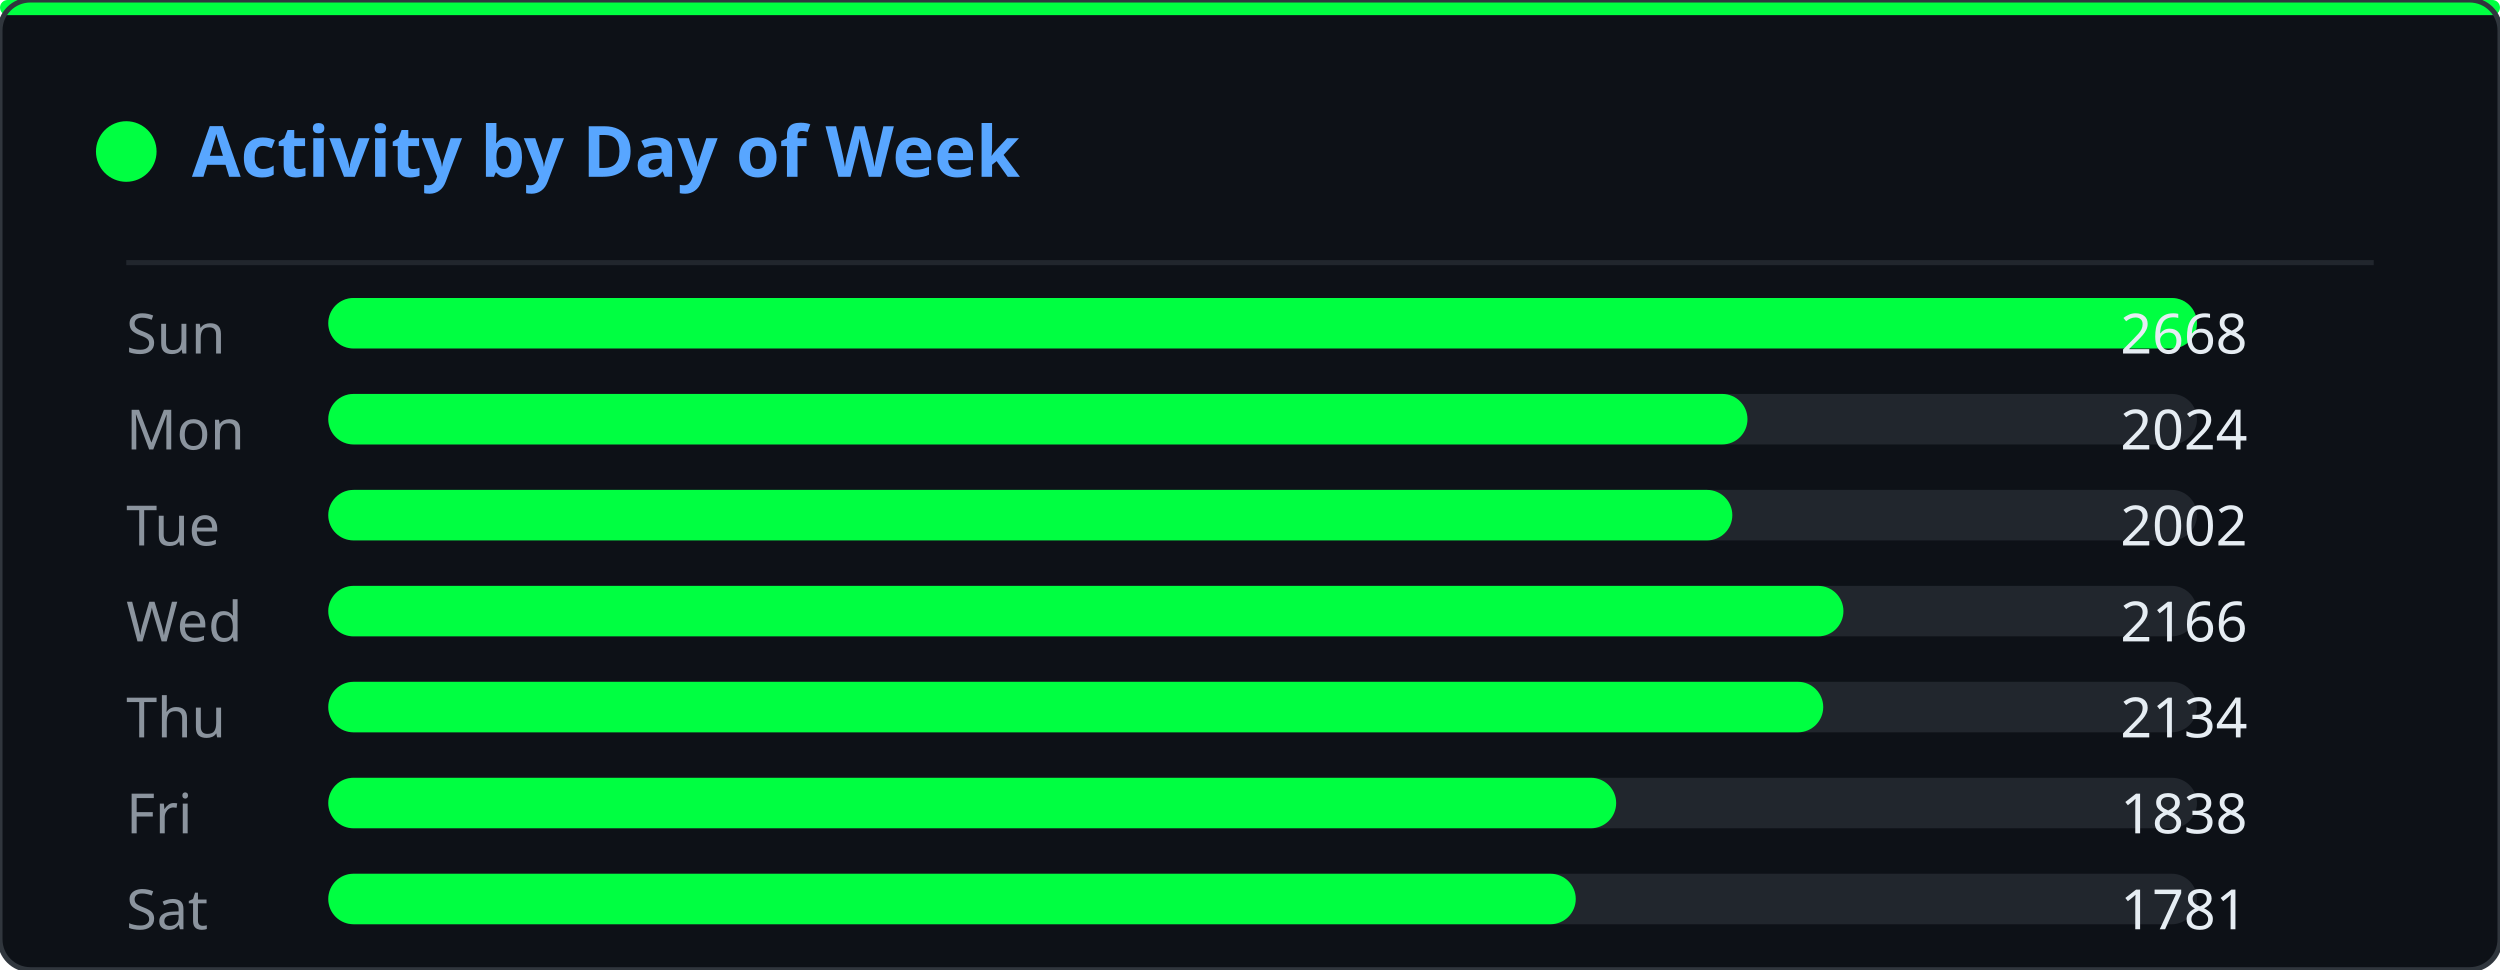
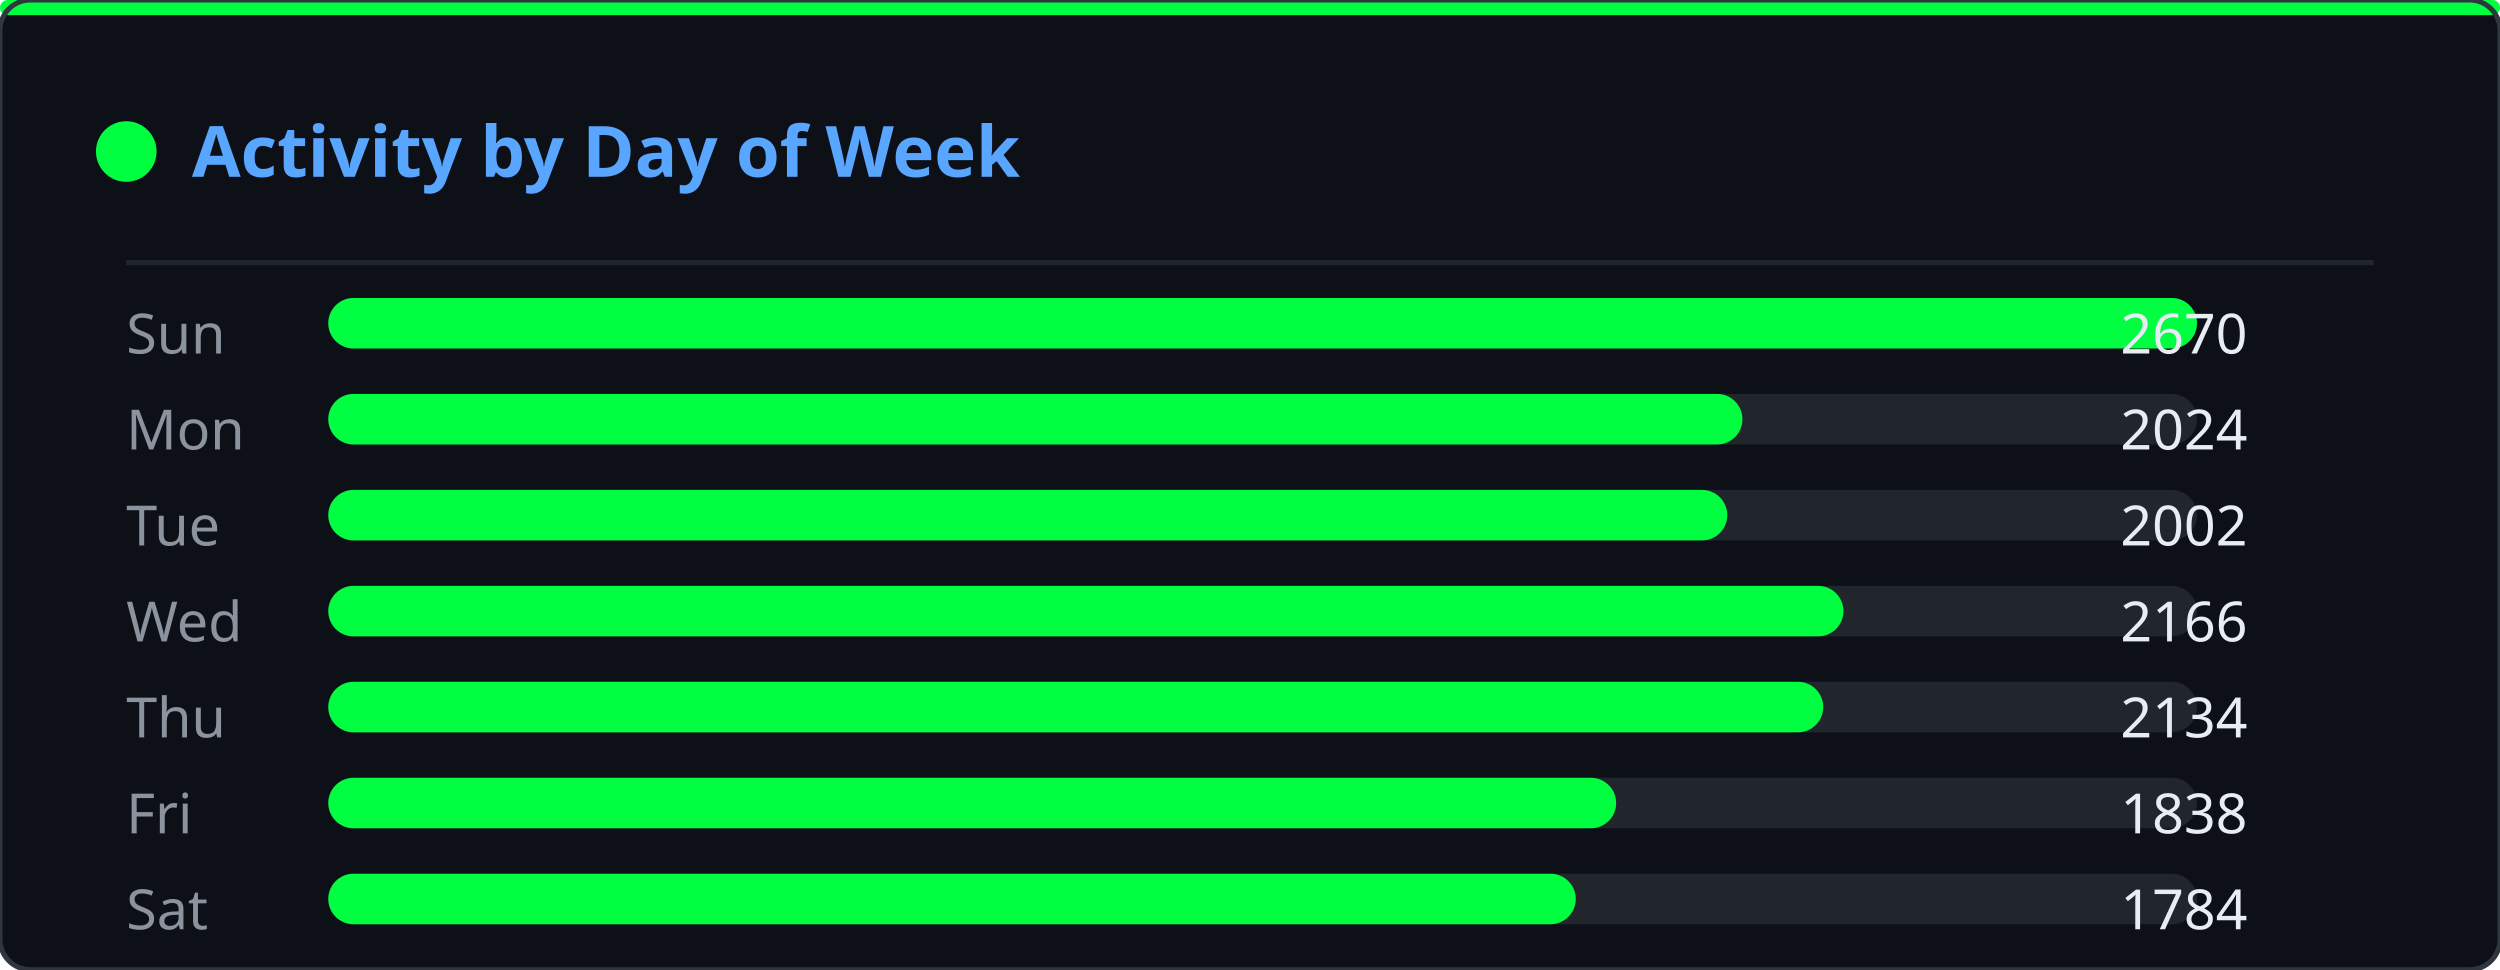
<svg xmlns="http://www.w3.org/2000/svg" width="495" height="192" viewBox="0 0 495 192">
  <defs>
    <clipPath id="ghm-clip">
      <rect width="495" height="192" rx="6" />
    </clipPath>
  </defs>
  <rect width="495" height="192" rx="6" fill="#0d1117" />
  <g clip-path="url(#ghm-clip)">
    <g opacity="0.22">
      <style>@keyframes ghm0{from{transform:translateY(-74px)}to{transform:translateY(206px)}}@keyframes ghm1{from{transform:translateY(-46px)}to{transform:translateY(206px)}}@keyframes ghm2{from{transform:translateY(-46px)}to{transform:translateY(206px)}}@keyframes ghm3{from{transform:translateY(-46px)}to{transform:translateY(206px)}}@keyframes ghm4{from{transform:translateY(-46px)}to{transform:translateY(206px)}}@keyframes ghm5{from{transform:translateY(-46px)}to{transform:translateY(206px)}}@keyframes ghm6{from{transform:translateY(-46px)}to{transform:translateY(206px)}}@keyframes ghm7{from{transform:translateY(-46px)}to{transform:translateY(206px)}}@keyframes ghm8{from{transform:translateY(-46px)}to{transform:translateY(206px)}}@keyframes ghm9{from{transform:translateY(-46px)}to{transform:translateY(206px)}}@keyframes ghm10{from{transform:translateY(-46px)}to{transform:translateY(206px)}}@keyframes ghm11{from{transform:translateY(-46px)}to{transform:translateY(206px)}}@keyframes ghm12{from{transform:translateY(-46px)}to{transform:translateY(206px)}}@keyframes ghm13{from{transform:translateY(-46px)}to{transform:translateY(206px)}}@keyframes ghm14{from{transform:translateY(-46px)}to{transform:translateY(206px)}}@keyframes ghm15{from{transform:translateY(-46px)}to{transform:translateY(206px)}}@keyframes ghm16{from{transform:translateY(-46px)}to{transform:translateY(206px)}}@keyframes ghm17{from{transform:translateY(-46px)}to{transform:translateY(206px)}}@keyframes ghm18{from{transform:translateY(-46px)}to{transform:translateY(206px)}}@keyframes ghm19{from{transform:translateY(-46px)}to{transform:translateY(206px)}}@keyframes ghm20{from{transform:translateY(-46px)}to{transform:translateY(206px)}}@keyframes ghm21{from{transform:translateY(-46px)}to{transform:translateY(206px)}}@keyframes ghm22{from{transform:translateY(-46px)}to{transform:translateY(206px)}}@keyframes ghm23{from{transform:translateY(-46px)}to{transform:translateY(206px)}}@keyframes ghm24{from{transform:translateY(-46px)}to{transform:translateY(206px)}}@keyframes ghm25{from{transform:translateY(-46px)}to{transform:translateY(206px)}}@keyframes ghm26{from{transform:translateY(-46px)}to{transform:translateY(206px)}}@keyframes ghm27{from{transform:translateY(-46px)}to{transform:translateY(206px)}}@keyframes ghm28{from{transform:translateY(-46px)}to{transform:translateY(206px)}}@keyframes ghm29{from{transform:translateY(-46px)}to{transform:translateY(206px)}}@keyframes ghm30{from{transform:translateY(-46px)}to{transform:translateY(206px)}}@keyframes ghm31{from{transform:translateY(-46px)}to{transform:translateY(206px)}}@keyframes ghm32{from{transform:translateY(-46px)}to{transform:translateY(206px)}}@keyframes ghm33{from{transform:translateY(-46px)}to{transform:translateY(206px)}}@keyframes ghm34{from{transform:translateY(-46px)}to{transform:translateY(206px)}}@keyframes ghm35{from{transform:translateY(-46px)}to{transform:translateY(206px)}}@keyframes ghm36{from{transform:translateY(-46px)}to{transform:translateY(206px)}}@keyframes ghm37{from{transform:translateY(-46px)}to{transform:translateY(206px)}}</style>
      <g style="animation:ghm0 1.57s linear infinite;animation-delay:-0.90s">
        <text x="51" y="0" font-family="monospace" font-size="12" fill="#00ff41">ﾇ</text>
        <text x="51" y="-14" font-family="monospace" font-size="12" fill="#00ff41" opacity="0.83">ｩ</text>
        <text x="51" y="-28" font-family="monospace" font-size="12" fill="#00ff41" opacity="0.67">ﾏ</text>
        <text x="51" y="-42" font-family="monospace" font-size="12" fill="#00ff41" opacity="0.50">ﾖ</text>
        <text x="51" y="-56" font-family="monospace" font-size="12" fill="#00ff41" opacity="0.33">ｶ</text>
        <text x="51" y="-70" font-family="monospace" font-size="12" fill="#00ff41" opacity="0.17">ﾇ</text>
      </g>
      <g style="animation:ghm1 2.57s linear infinite;animation-delay:-0.67s">
        <text x="56" y="0" font-family="monospace" font-size="12" fill="#00ff41">ﾀ</text>
        <text x="56" y="-14" font-family="monospace" font-size="12" fill="#00ff41" opacity="0.75">4</text>
        <text x="56" y="-28" font-family="monospace" font-size="12" fill="#00ff41" opacity="0.50">ｺ</text>
        <text x="56" y="-42" font-family="monospace" font-size="12" fill="#00ff41" opacity="0.25">ﾄ</text>
      </g>
      <g style="animation:ghm2 2.24s linear infinite;animation-delay:-0.15s">
        <text x="295" y="0" font-family="monospace" font-size="12" fill="#00ff41">ｳ</text>
        <text x="295" y="-14" font-family="monospace" font-size="12" fill="#00ff41" opacity="0.75">ﾁ</text>
        <text x="295" y="-28" font-family="monospace" font-size="12" fill="#00ff41" opacity="0.50">ｾ</text>
        <text x="295" y="-42" font-family="monospace" font-size="12" fill="#00ff41" opacity="0.25">ﾍ</text>
      </g>
      <g style="animation:ghm3 1.99s linear infinite;animation-delay:-0.92s">
        <text x="46" y="0" font-family="monospace" font-size="12" fill="#00ff41">ﾛ</text>
        <text x="46" y="-14" font-family="monospace" font-size="12" fill="#00ff41" opacity="0.75">ﾜ</text>
        <text x="46" y="-28" font-family="monospace" font-size="12" fill="#00ff41" opacity="0.50">ｪ</text>
        <text x="46" y="-42" font-family="monospace" font-size="12" fill="#00ff41" opacity="0.25">8</text>
      </g>
      <g style="animation:ghm4 1.84s linear infinite;animation-delay:-0.38s">
        <text x="43" y="0" font-family="monospace" font-size="12" fill="#00ff41">3</text>
        <text x="43" y="-14" font-family="monospace" font-size="12" fill="#00ff41" opacity="0.75">ﾃ</text>
        <text x="43" y="-28" font-family="monospace" font-size="12" fill="#00ff41" opacity="0.50">ﾋ</text>
        <text x="43" y="-42" font-family="monospace" font-size="12" fill="#00ff41" opacity="0.25">ﾓ</text>
      </g>
      <g style="animation:ghm5 2.70s linear infinite;animation-delay:-2.61s">
        <text x="28" y="0" font-family="monospace" font-size="12" fill="#00ff41">ｦ</text>
        <text x="28" y="-14" font-family="monospace" font-size="12" fill="#00ff41" opacity="0.75">ﾐ</text>
        <text x="28" y="-28" font-family="monospace" font-size="12" fill="#00ff41" opacity="0.50">9</text>
        <text x="28" y="-42" font-family="monospace" font-size="12" fill="#00ff41" opacity="0.25">9</text>
      </g>
      <g style="animation:ghm6 2.14s linear infinite;animation-delay:-1.62s">
        <text x="379" y="0" font-family="monospace" font-size="12" fill="#00ff41">ﾓ</text>
        <text x="379" y="-14" font-family="monospace" font-size="12" fill="#00ff41" opacity="0.75">ｵ</text>
        <text x="379" y="-28" font-family="monospace" font-size="12" fill="#00ff41" opacity="0.50">ﾈ</text>
        <text x="379" y="-42" font-family="monospace" font-size="12" fill="#00ff41" opacity="0.25">ｵ</text>
      </g>
      <g style="animation:ghm7 2.37s linear infinite;animation-delay:-1.35s">
        <text x="207" y="0" font-family="monospace" font-size="12" fill="#00ff41">ｶ</text>
        <text x="207" y="-14" font-family="monospace" font-size="12" fill="#00ff41" opacity="0.75">ﾁ</text>
        <text x="207" y="-28" font-family="monospace" font-size="12" fill="#00ff41" opacity="0.50">ｼ</text>
        <text x="207" y="-42" font-family="monospace" font-size="12" fill="#00ff41" opacity="0.25">6</text>
      </g>
      <g style="animation:ghm8 1.63s linear infinite;animation-delay:-0.55s">
        <text x="115" y="0" font-family="monospace" font-size="12" fill="#00ff41">ｫ</text>
        <text x="115" y="-14" font-family="monospace" font-size="12" fill="#00ff41" opacity="0.75">ﾝ</text>
        <text x="115" y="-28" font-family="monospace" font-size="12" fill="#00ff41" opacity="0.50">ﾈ</text>
        <text x="115" y="-42" font-family="monospace" font-size="12" fill="#00ff41" opacity="0.25">ﾉ</text>
      </g>
      <g style="animation:ghm9 2.35s linear infinite;animation-delay:-1.04s">
        <text x="377" y="0" font-family="monospace" font-size="12" fill="#00ff41">ｮ</text>
        <text x="377" y="-14" font-family="monospace" font-size="12" fill="#00ff41" opacity="0.75">ﾚ</text>
        <text x="377" y="-28" font-family="monospace" font-size="12" fill="#00ff41" opacity="0.50">ﾌ</text>
        <text x="377" y="-42" font-family="monospace" font-size="12" fill="#00ff41" opacity="0.25">ｴ</text>
      </g>
      <g style="animation:ghm10 1.87s linear infinite;animation-delay:-1.28s">
        <text x="122" y="0" font-family="monospace" font-size="12" fill="#00ff41">ﾃ</text>
        <text x="122" y="-14" font-family="monospace" font-size="12" fill="#00ff41" opacity="0.75">ﾎ</text>
        <text x="122" y="-28" font-family="monospace" font-size="12" fill="#00ff41" opacity="0.50">ﾎ</text>
        <text x="122" y="-42" font-family="monospace" font-size="12" fill="#00ff41" opacity="0.25">ﾖ</text>
      </g>
      <g style="animation:ghm11 3.13s linear infinite;animation-delay:-0.70s">
        <text x="440" y="0" font-family="monospace" font-size="12" fill="#00ff41">ｱ</text>
        <text x="440" y="-14" font-family="monospace" font-size="12" fill="#00ff41" opacity="0.75">ﾈ</text>
        <text x="440" y="-28" font-family="monospace" font-size="12" fill="#00ff41" opacity="0.50">ﾔ</text>
        <text x="440" y="-42" font-family="monospace" font-size="12" fill="#00ff41" opacity="0.25">ﾙ</text>
      </g>
      <g style="animation:ghm12 3.15s linear infinite;animation-delay:-2.99s">
        <text x="150" y="0" font-family="monospace" font-size="12" fill="#00ff41">ﾏ</text>
        <text x="150" y="-14" font-family="monospace" font-size="12" fill="#00ff41" opacity="0.75">ﾀ</text>
        <text x="150" y="-28" font-family="monospace" font-size="12" fill="#00ff41" opacity="0.50">ﾈ</text>
        <text x="150" y="-42" font-family="monospace" font-size="12" fill="#00ff41" opacity="0.25">ｺ</text>
      </g>
      <g style="animation:ghm13 2.21s linear infinite;animation-delay:-0.72s">
        <text x="183" y="0" font-family="monospace" font-size="12" fill="#00ff41">ﾐ</text>
        <text x="183" y="-14" font-family="monospace" font-size="12" fill="#00ff41" opacity="0.75">ｻ</text>
        <text x="183" y="-28" font-family="monospace" font-size="12" fill="#00ff41" opacity="0.50">1</text>
        <text x="183" y="-42" font-family="monospace" font-size="12" fill="#00ff41" opacity="0.25">ﾏ</text>
      </g>
      <g style="animation:ghm14 1.77s linear infinite;animation-delay:-1.04s">
        <text x="351" y="0" font-family="monospace" font-size="12" fill="#00ff41">ﾚ</text>
        <text x="351" y="-14" font-family="monospace" font-size="12" fill="#00ff41" opacity="0.75">0</text>
        <text x="351" y="-28" font-family="monospace" font-size="12" fill="#00ff41" opacity="0.50">ｵ</text>
        <text x="351" y="-42" font-family="monospace" font-size="12" fill="#00ff41" opacity="0.25">ﾂ</text>
      </g>
      <g style="animation:ghm15 2.15s linear infinite;animation-delay:-0.98s">
        <text x="176" y="0" font-family="monospace" font-size="12" fill="#00ff41">3</text>
        <text x="176" y="-14" font-family="monospace" font-size="12" fill="#00ff41" opacity="0.75">ﾝ</text>
        <text x="176" y="-28" font-family="monospace" font-size="12" fill="#00ff41" opacity="0.50">ﾅ</text>
        <text x="176" y="-42" font-family="monospace" font-size="12" fill="#00ff41" opacity="0.25">4</text>
      </g>
      <g style="animation:ghm16 3.18s linear infinite;animation-delay:-1.04s">
        <text x="116" y="0" font-family="monospace" font-size="12" fill="#00ff41">ﾁ</text>
        <text x="116" y="-14" font-family="monospace" font-size="12" fill="#00ff41" opacity="0.75">2</text>
        <text x="116" y="-28" font-family="monospace" font-size="12" fill="#00ff41" opacity="0.50">ｲ</text>
        <text x="116" y="-42" font-family="monospace" font-size="12" fill="#00ff41" opacity="0.25">3</text>
      </g>
      <g style="animation:ghm17 3.13s linear infinite;animation-delay:-1.82s">
        <text x="175" y="0" font-family="monospace" font-size="12" fill="#00ff41">ﾎ</text>
        <text x="175" y="-14" font-family="monospace" font-size="12" fill="#00ff41" opacity="0.75">ﾜ</text>
        <text x="175" y="-28" font-family="monospace" font-size="12" fill="#00ff41" opacity="0.50">ｸ</text>
        <text x="175" y="-42" font-family="monospace" font-size="12" fill="#00ff41" opacity="0.25">ｼ</text>
      </g>
      <g style="animation:ghm18 2.52s linear infinite;animation-delay:-1.46s">
        <text x="18" y="0" font-family="monospace" font-size="12" fill="#00ff41">ｷ</text>
        <text x="18" y="-14" font-family="monospace" font-size="12" fill="#00ff41" opacity="0.75">6</text>
        <text x="18" y="-28" font-family="monospace" font-size="12" fill="#00ff41" opacity="0.50">ｩ</text>
        <text x="18" y="-42" font-family="monospace" font-size="12" fill="#00ff41" opacity="0.25">ｸ</text>
      </g>
      <g style="animation:ghm19 1.94s linear infinite;animation-delay:-0.80s">
        <text x="444" y="0" font-family="monospace" font-size="12" fill="#00ff41">ｺ</text>
        <text x="444" y="-14" font-family="monospace" font-size="12" fill="#00ff41" opacity="0.75">ｶ</text>
        <text x="444" y="-28" font-family="monospace" font-size="12" fill="#00ff41" opacity="0.50">ｴ</text>
        <text x="444" y="-42" font-family="monospace" font-size="12" fill="#00ff41" opacity="0.25">ﾓ</text>
      </g>
      <g style="animation:ghm20 2.72s linear infinite;animation-delay:-0.41s">
        <text x="382" y="0" font-family="monospace" font-size="12" fill="#00ff41">3</text>
        <text x="382" y="-14" font-family="monospace" font-size="12" fill="#00ff41" opacity="0.75">ﾊ</text>
        <text x="382" y="-28" font-family="monospace" font-size="12" fill="#00ff41" opacity="0.50">ﾓ</text>
        <text x="382" y="-42" font-family="monospace" font-size="12" fill="#00ff41" opacity="0.25">ｪ</text>
      </g>
      <g style="animation:ghm21 1.65s linear infinite;animation-delay:-0.06s">
        <text x="205" y="0" font-family="monospace" font-size="12" fill="#00ff41">ﾛ</text>
        <text x="205" y="-14" font-family="monospace" font-size="12" fill="#00ff41" opacity="0.75">0</text>
        <text x="205" y="-28" font-family="monospace" font-size="12" fill="#00ff41" opacity="0.50">ﾝ</text>
        <text x="205" y="-42" font-family="monospace" font-size="12" fill="#00ff41" opacity="0.25">ﾘ</text>
      </g>
      <g style="animation:ghm22 1.88s linear infinite;animation-delay:-0.11s">
        <text x="261" y="0" font-family="monospace" font-size="12" fill="#00ff41">ｶ</text>
        <text x="261" y="-14" font-family="monospace" font-size="12" fill="#00ff41" opacity="0.75">ﾘ</text>
        <text x="261" y="-28" font-family="monospace" font-size="12" fill="#00ff41" opacity="0.50">4</text>
        <text x="261" y="-42" font-family="monospace" font-size="12" fill="#00ff41" opacity="0.25">ｹ</text>
      </g>
      <g style="animation:ghm23 1.72s linear infinite;animation-delay:-1.29s">
        <text x="74" y="0" font-family="monospace" font-size="12" fill="#00ff41">ﾖ</text>
        <text x="74" y="-14" font-family="monospace" font-size="12" fill="#00ff41" opacity="0.75">5</text>
        <text x="74" y="-28" font-family="monospace" font-size="12" fill="#00ff41" opacity="0.50">ｳ</text>
        <text x="74" y="-42" font-family="monospace" font-size="12" fill="#00ff41" opacity="0.25">ﾚ</text>
      </g>
      <g style="animation:ghm24 3.11s linear infinite;animation-delay:-1.97s">
        <text x="84" y="0" font-family="monospace" font-size="12" fill="#00ff41">1</text>
        <text x="84" y="-14" font-family="monospace" font-size="12" fill="#00ff41" opacity="0.75">0</text>
        <text x="84" y="-28" font-family="monospace" font-size="12" fill="#00ff41" opacity="0.50">ﾘ</text>
        <text x="84" y="-42" font-family="monospace" font-size="12" fill="#00ff41" opacity="0.25">7</text>
      </g>
      <g style="animation:ghm25 2.23s linear infinite;animation-delay:-0.66s">
        <text x="245" y="0" font-family="monospace" font-size="12" fill="#00ff41">ｿ</text>
        <text x="245" y="-14" font-family="monospace" font-size="12" fill="#00ff41" opacity="0.75">ﾒ</text>
        <text x="245" y="-28" font-family="monospace" font-size="12" fill="#00ff41" opacity="0.50">ｨ</text>
        <text x="245" y="-42" font-family="monospace" font-size="12" fill="#00ff41" opacity="0.25">ｻ</text>
      </g>
      <g style="animation:ghm26 3.20s linear infinite;animation-delay:-1.89s">
        <text x="163" y="0" font-family="monospace" font-size="12" fill="#00ff41">5</text>
        <text x="163" y="-14" font-family="monospace" font-size="12" fill="#00ff41" opacity="0.75">ﾕ</text>
        <text x="163" y="-28" font-family="monospace" font-size="12" fill="#00ff41" opacity="0.50">ﾌ</text>
        <text x="163" y="-42" font-family="monospace" font-size="12" fill="#00ff41" opacity="0.25">ﾌ</text>
      </g>
      <g style="animation:ghm27 2.84s linear infinite;animation-delay:-0.59s">
        <text x="444" y="0" font-family="monospace" font-size="12" fill="#00ff41">ｱ</text>
        <text x="444" y="-14" font-family="monospace" font-size="12" fill="#00ff41" opacity="0.75">ｪ</text>
        <text x="444" y="-28" font-family="monospace" font-size="12" fill="#00ff41" opacity="0.50">0</text>
        <text x="444" y="-42" font-family="monospace" font-size="12" fill="#00ff41" opacity="0.25">3</text>
      </g>
      <g style="animation:ghm28 3.04s linear infinite;animation-delay:-0.90s">
        <text x="416" y="0" font-family="monospace" font-size="12" fill="#00ff41">ﾖ</text>
        <text x="416" y="-14" font-family="monospace" font-size="12" fill="#00ff41" opacity="0.75">ｹ</text>
        <text x="416" y="-28" font-family="monospace" font-size="12" fill="#00ff41" opacity="0.50">ﾛ</text>
        <text x="416" y="-42" font-family="monospace" font-size="12" fill="#00ff41" opacity="0.25">ﾝ</text>
      </g>
      <g style="animation:ghm29 3.08s linear infinite;animation-delay:-2.24s">
        <text x="71" y="0" font-family="monospace" font-size="12" fill="#00ff41">ｳ</text>
        <text x="71" y="-14" font-family="monospace" font-size="12" fill="#00ff41" opacity="0.75">4</text>
        <text x="71" y="-28" font-family="monospace" font-size="12" fill="#00ff41" opacity="0.50">ﾒ</text>
        <text x="71" y="-42" font-family="monospace" font-size="12" fill="#00ff41" opacity="0.25">ｾ</text>
      </g>
      <g style="animation:ghm30 1.64s linear infinite;animation-delay:-1.17s">
        <text x="311" y="0" font-family="monospace" font-size="12" fill="#00ff41">ﾒ</text>
        <text x="311" y="-14" font-family="monospace" font-size="12" fill="#00ff41" opacity="0.75">ﾙ</text>
        <text x="311" y="-28" font-family="monospace" font-size="12" fill="#00ff41" opacity="0.50">ｵ</text>
        <text x="311" y="-42" font-family="monospace" font-size="12" fill="#00ff41" opacity="0.25">ﾓ</text>
      </g>
      <g style="animation:ghm31 2.93s linear infinite;animation-delay:-2.38s">
        <text x="360" y="0" font-family="monospace" font-size="12" fill="#00ff41">ﾖ</text>
        <text x="360" y="-14" font-family="monospace" font-size="12" fill="#00ff41" opacity="0.75">9</text>
        <text x="360" y="-28" font-family="monospace" font-size="12" fill="#00ff41" opacity="0.50">9</text>
        <text x="360" y="-42" font-family="monospace" font-size="12" fill="#00ff41" opacity="0.25">ｾ</text>
      </g>
      <g style="animation:ghm32 2.81s linear infinite;animation-delay:-1.81s">
        <text x="142" y="0" font-family="monospace" font-size="12" fill="#00ff41">ｳ</text>
        <text x="142" y="-14" font-family="monospace" font-size="12" fill="#00ff41" opacity="0.75">ﾊ</text>
        <text x="142" y="-28" font-family="monospace" font-size="12" fill="#00ff41" opacity="0.50">ｺ</text>
        <text x="142" y="-42" font-family="monospace" font-size="12" fill="#00ff41" opacity="0.25">ｺ</text>
      </g>
      <g style="animation:ghm33 3.12s linear infinite;animation-delay:-1.67s">
        <text x="25" y="0" font-family="monospace" font-size="12" fill="#00ff41">ｽ</text>
        <text x="25" y="-14" font-family="monospace" font-size="12" fill="#00ff41" opacity="0.75">1</text>
        <text x="25" y="-28" font-family="monospace" font-size="12" fill="#00ff41" opacity="0.50">ﾄ</text>
        <text x="25" y="-42" font-family="monospace" font-size="12" fill="#00ff41" opacity="0.25">ﾅ</text>
      </g>
      <g style="animation:ghm34 2.99s linear infinite;animation-delay:-0.61s">
        <text x="242" y="0" font-family="monospace" font-size="12" fill="#00ff41">ﾜ</text>
        <text x="242" y="-14" font-family="monospace" font-size="12" fill="#00ff41" opacity="0.75">ｶ</text>
        <text x="242" y="-28" font-family="monospace" font-size="12" fill="#00ff41" opacity="0.50">ｬ</text>
        <text x="242" y="-42" font-family="monospace" font-size="12" fill="#00ff41" opacity="0.25">ｴ</text>
      </g>
      <g style="animation:ghm35 2.78s linear infinite;animation-delay:-2.63s">
        <text x="245" y="0" font-family="monospace" font-size="12" fill="#00ff41">ﾚ</text>
        <text x="245" y="-14" font-family="monospace" font-size="12" fill="#00ff41" opacity="0.75">ﾇ</text>
        <text x="245" y="-28" font-family="monospace" font-size="12" fill="#00ff41" opacity="0.50">ｺ</text>
        <text x="245" y="-42" font-family="monospace" font-size="12" fill="#00ff41" opacity="0.25">ｧ</text>
      </g>
      <g style="animation:ghm36 3.07s linear infinite;animation-delay:-1.25s">
        <text x="387" y="0" font-family="monospace" font-size="12" fill="#00ff41">ｸ</text>
        <text x="387" y="-14" font-family="monospace" font-size="12" fill="#00ff41" opacity="0.75">ｳ</text>
        <text x="387" y="-28" font-family="monospace" font-size="12" fill="#00ff41" opacity="0.50">ｯ</text>
        <text x="387" y="-42" font-family="monospace" font-size="12" fill="#00ff41" opacity="0.25">0</text>
      </g>
      <g style="animation:ghm37 2.26s linear infinite;animation-delay:-1.19s">
        <text x="456" y="0" font-family="monospace" font-size="12" fill="#00ff41">ｨ</text>
        <text x="456" y="-14" font-family="monospace" font-size="12" fill="#00ff41" opacity="0.75">ｱ</text>
        <text x="456" y="-28" font-family="monospace" font-size="12" fill="#00ff41" opacity="0.50">ﾓ</text>
        <text x="456" y="-42" font-family="monospace" font-size="12" fill="#00ff41" opacity="0.25">1</text>
      </g>
    </g>
  </g>
  <rect width="495" height="3" rx="1.5" fill="#00ff41" />
  <rect width="495" height="192" rx="6" fill="none" stroke="#30363d" stroke-width="1" />
  <circle cx="25" cy="30" r="6" fill="#00ff41" />
  <text x="38" y="35" font-family="'Segoe UI',Ubuntu,sans-serif" font-size="14" font-weight="600" fill="#58a6ff">Activity by Day of Week</text>
  <line x1="25" y1="52" x2="470" y2="52" stroke="#21262d" stroke-width="1" />
  <text x="25" y="70" font-family="'Segoe UI',Ubuntu,sans-serif" font-size="11" fill="#8b949e">Sun</text>
  <rect x="65" y="59" width="370" height="10" rx="5" fill="#21262d" />
  <rect x="65" y="59" width="370" height="10" rx="5" fill="#00ff41" />
-   <text x="445" y="70" text-anchor="end" font-family="'Segoe UI',Ubuntu,sans-serif" font-size="11" fill="#e6edf3">2668</text>
+   <text x="445" y="70" text-anchor="end" font-family="'Segoe UI',Ubuntu,sans-serif" font-size="11" fill="#e6edf3">2670</text>
  <text x="25" y="89" font-family="'Segoe UI',Ubuntu,sans-serif" font-size="11" fill="#8b949e">Mon</text>
  <rect x="65" y="78" width="370" height="10" rx="5" fill="#21262d" />
-   <rect x="65" y="78" width="281" height="10" rx="5" fill="#00ff41" />
+   <rect x="65" y="78" width="280" height="10" rx="5" fill="#00ff41" />
  <text x="445" y="89" text-anchor="end" font-family="'Segoe UI',Ubuntu,sans-serif" font-size="11" fill="#e6edf3">2024</text>
  <text x="25" y="108" font-family="'Segoe UI',Ubuntu,sans-serif" font-size="11" fill="#8b949e">Tue</text>
  <rect x="65" y="97" width="370" height="10" rx="5" fill="#21262d" />
-   <rect x="65" y="97" width="278" height="10" rx="5" fill="#00ff41" />
+   <rect x="65" y="97" width="277" height="10" rx="5" fill="#00ff41" />
  <text x="445" y="108" text-anchor="end" font-family="'Segoe UI',Ubuntu,sans-serif" font-size="11" fill="#e6edf3">2002</text>
  <text x="25" y="127" font-family="'Segoe UI',Ubuntu,sans-serif" font-size="11" fill="#8b949e">Wed</text>
  <rect x="65" y="116" width="370" height="10" rx="5" fill="#21262d" />
  <rect x="65" y="116" width="300" height="10" rx="5" fill="#00ff41" />
  <text x="445" y="127" text-anchor="end" font-family="'Segoe UI',Ubuntu,sans-serif" font-size="11" fill="#e6edf3">2166</text>
  <text x="25" y="146" font-family="'Segoe UI',Ubuntu,sans-serif" font-size="11" fill="#8b949e">Thu</text>
  <rect x="65" y="135" width="370" height="10" rx="5" fill="#21262d" />
  <rect x="65" y="135" width="296" height="10" rx="5" fill="#00ff41" />
  <text x="445" y="146" text-anchor="end" font-family="'Segoe UI',Ubuntu,sans-serif" font-size="11" fill="#e6edf3">2134</text>
  <text x="25" y="165" font-family="'Segoe UI',Ubuntu,sans-serif" font-size="11" fill="#8b949e">Fri</text>
  <rect x="65" y="154" width="370" height="10" rx="5" fill="#21262d" />
  <rect x="65" y="154" width="255" height="10" rx="5" fill="#00ff41" />
  <text x="445" y="165" text-anchor="end" font-family="'Segoe UI',Ubuntu,sans-serif" font-size="11" fill="#e6edf3">1838</text>
  <text x="25" y="184" font-family="'Segoe UI',Ubuntu,sans-serif" font-size="11" fill="#8b949e">Sat</text>
  <rect x="65" y="173" width="370" height="10" rx="5" fill="#21262d" />
  <rect x="65" y="173" width="247" height="10" rx="5" fill="#00ff41" />
-   <text x="445" y="184" text-anchor="end" font-family="'Segoe UI',Ubuntu,sans-serif" font-size="11" fill="#e6edf3">1781</text>
+   <text x="445" y="184" text-anchor="end" font-family="'Segoe UI',Ubuntu,sans-serif" font-size="11" fill="#e6edf3">1784</text>
</svg>
